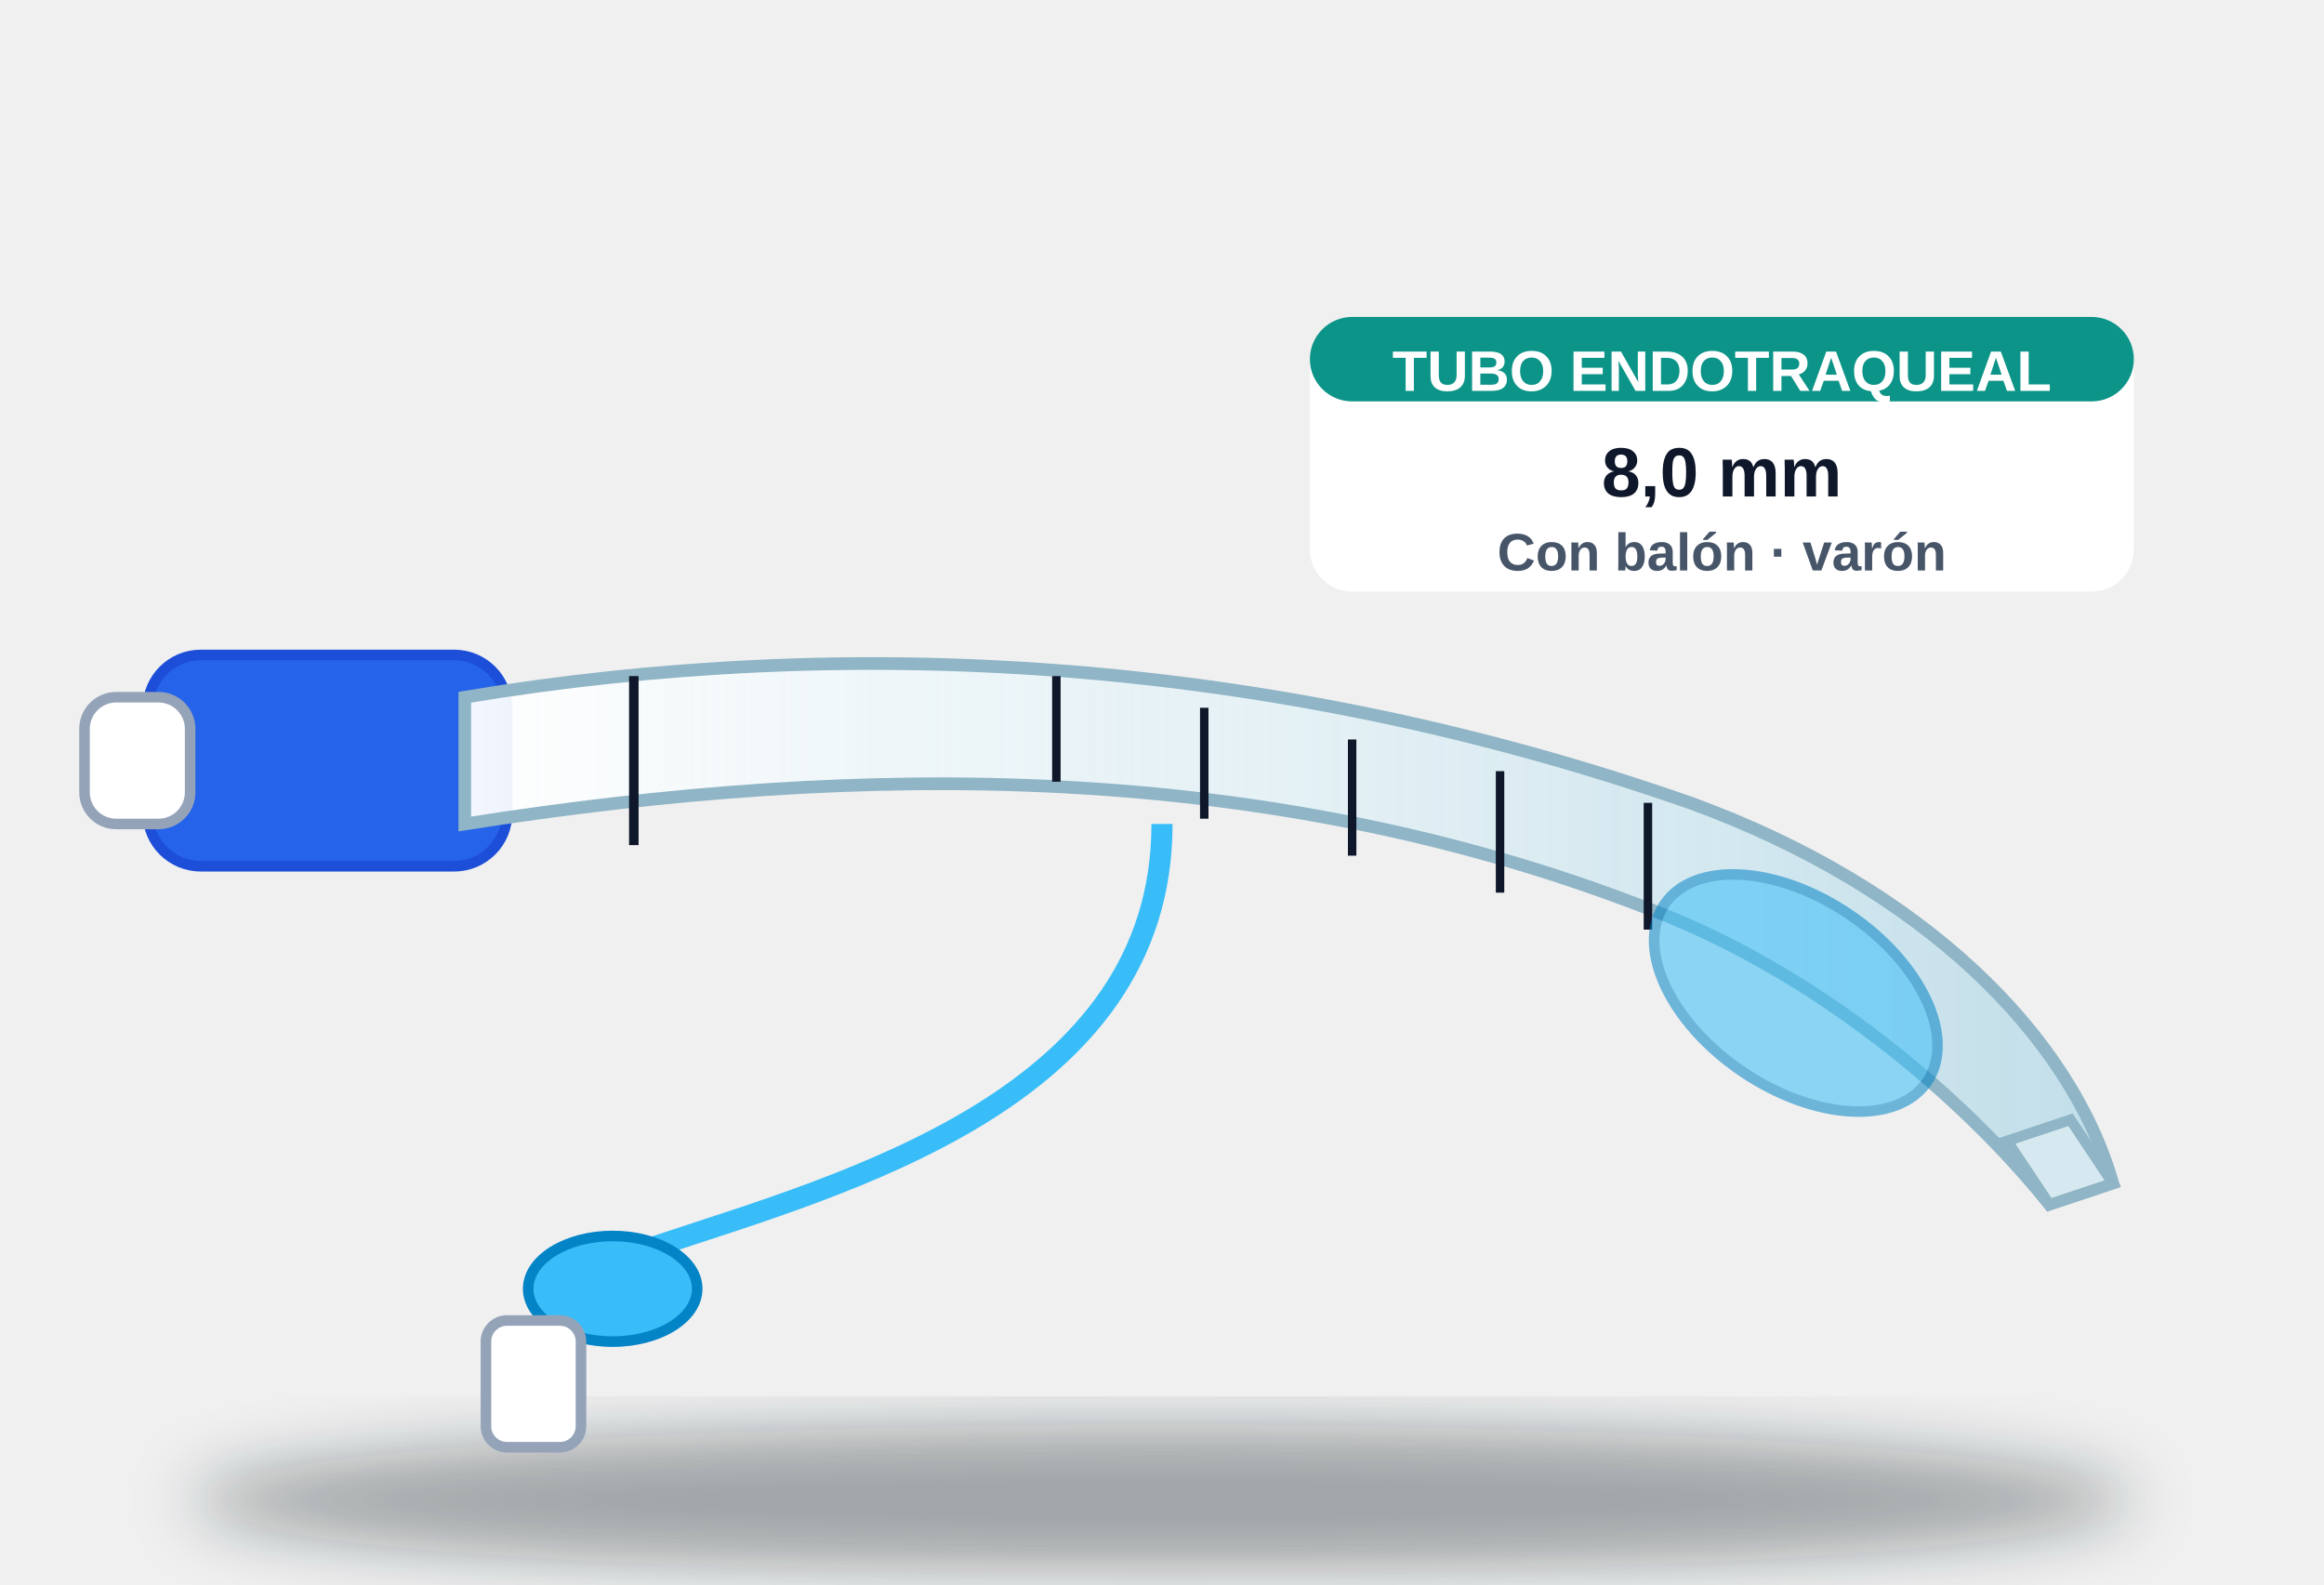
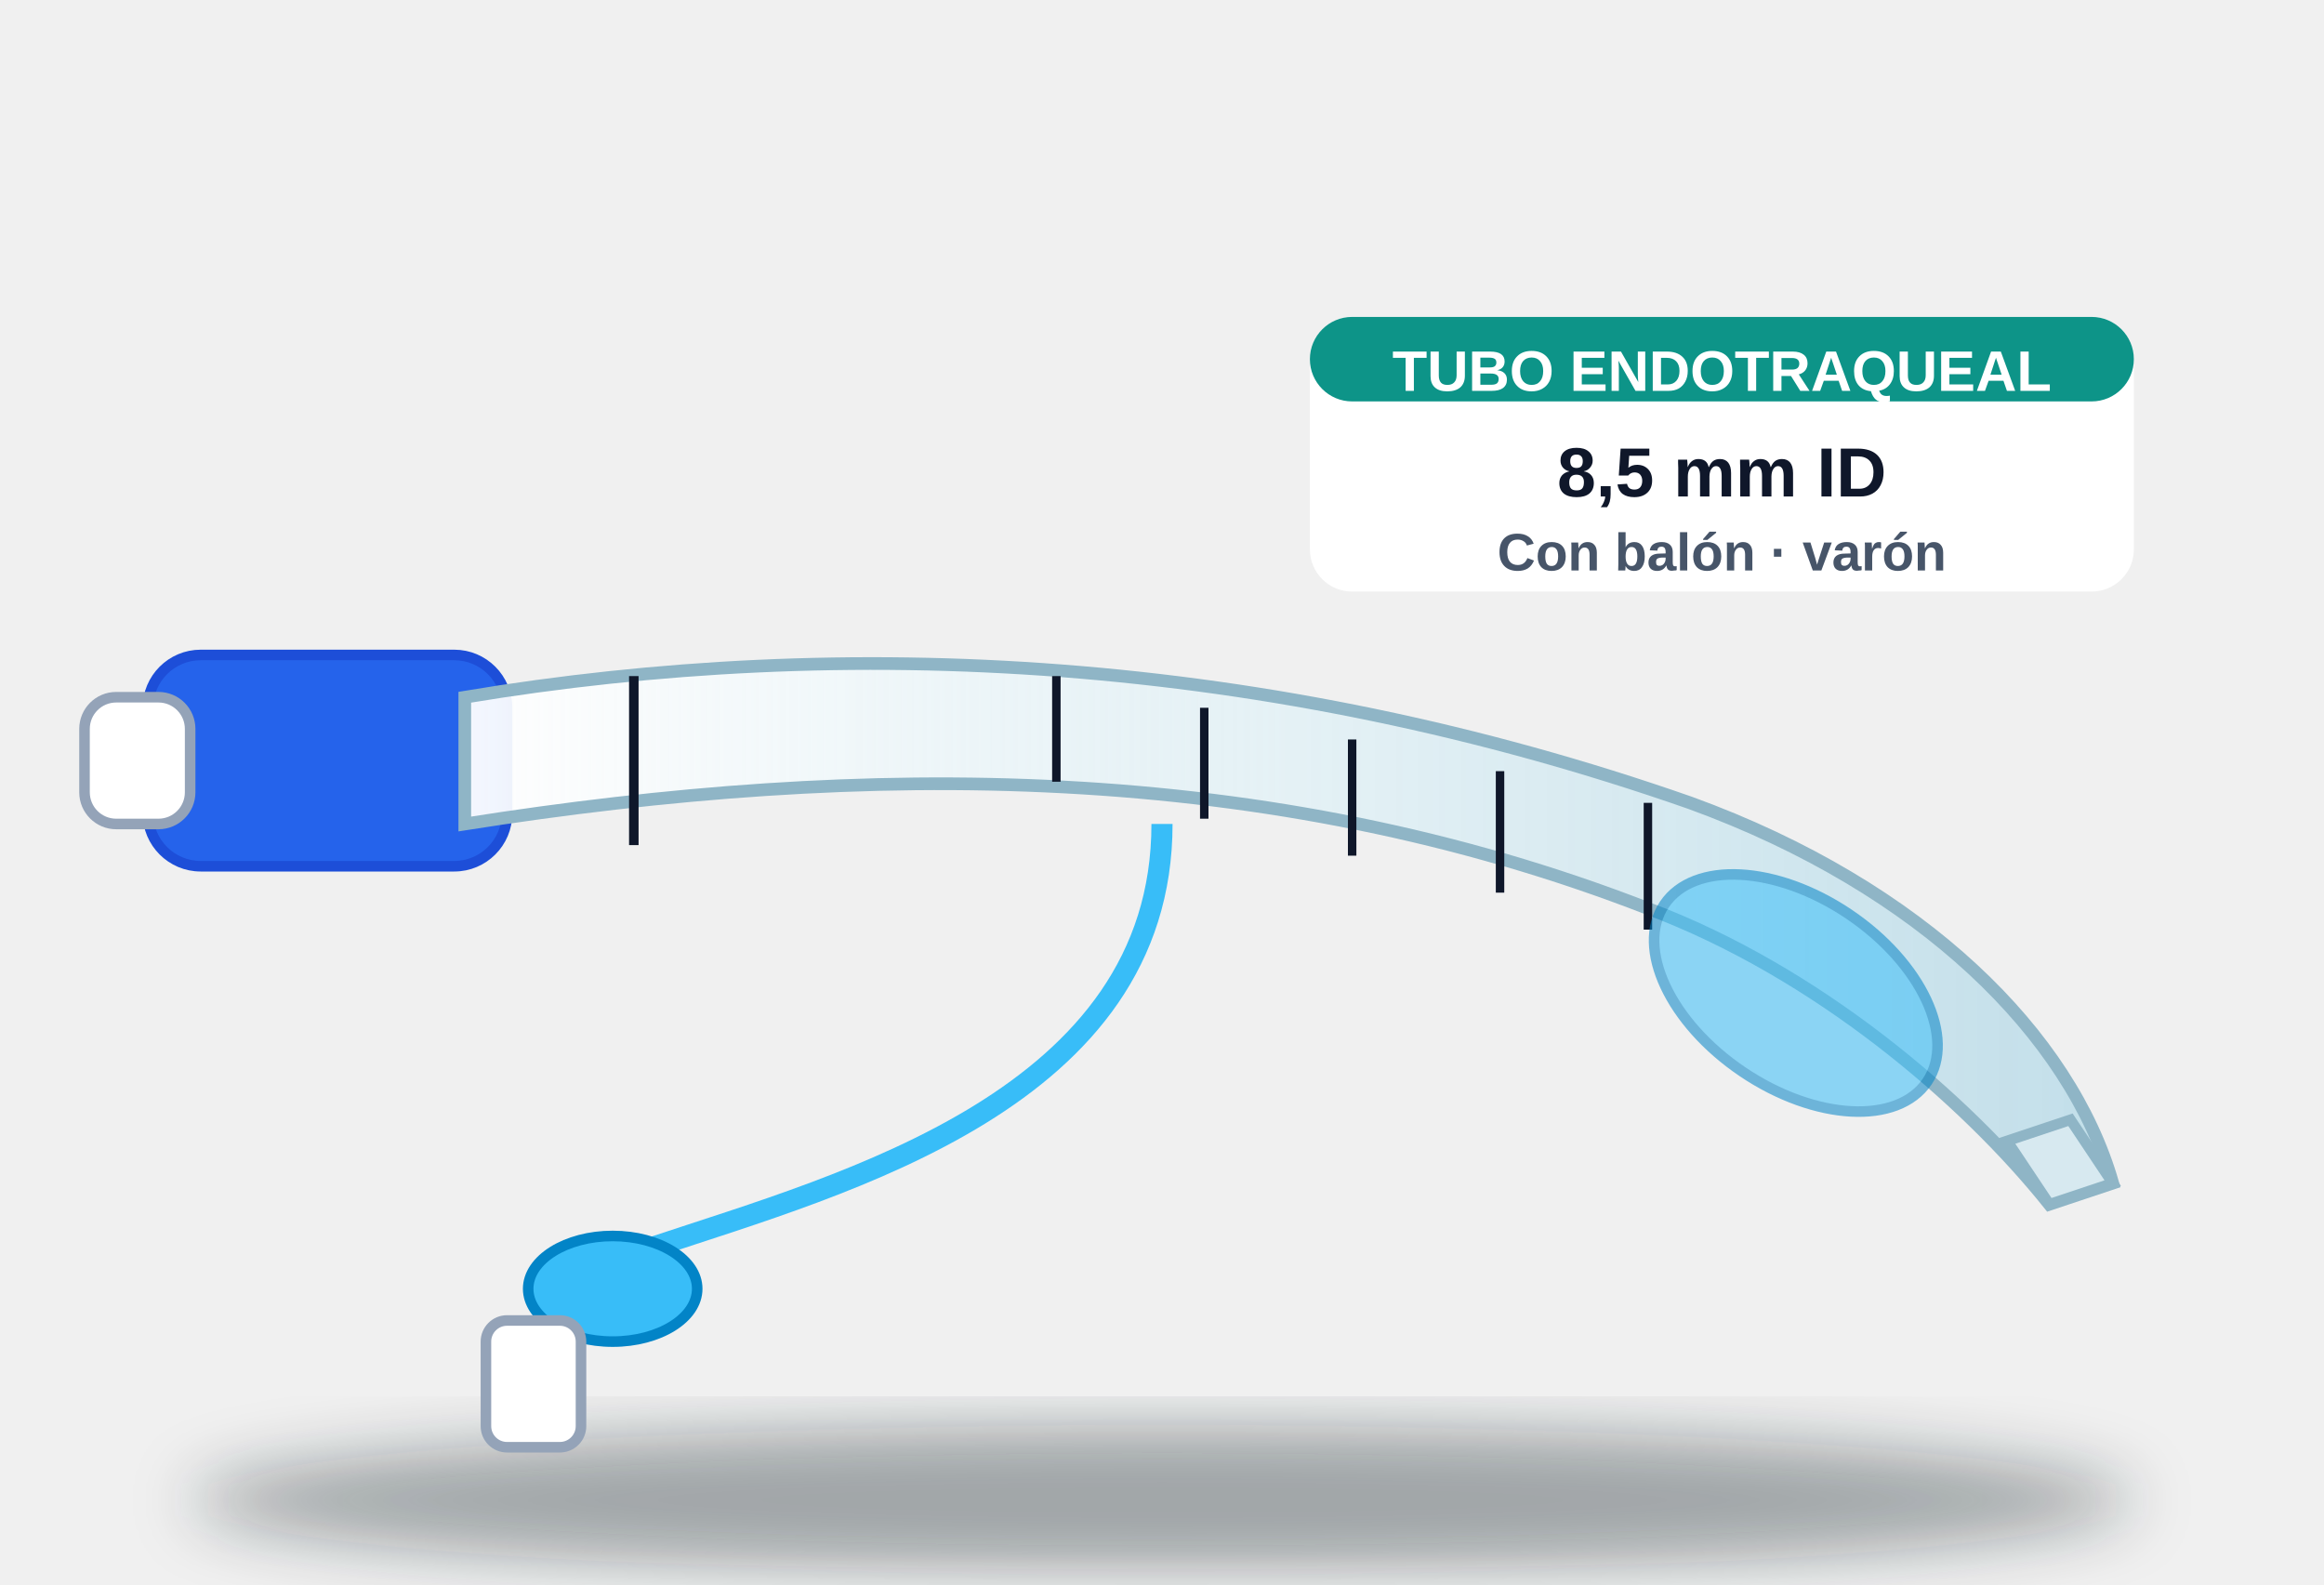
<svg xmlns="http://www.w3.org/2000/svg" viewBox="0 0 220 150" width="220" height="150">
  <defs>
    <filter id="sh" x="-20%" y="-20%" width="140%" height="150%">
      <feGaussianBlur stdDeviation="3" />
    </filter>
    <linearGradient id="glass" x1="0" x2="1">
      <stop offset="0" stop-color="#ffffff" stop-opacity=".95" />
      <stop offset=".5" stop-color="#dff1f7" stop-opacity=".7" />
      <stop offset="1" stop-color="#b9dbe8" stop-opacity=".85" />
    </linearGradient>
    <linearGradient id="steel" x1="0" y1="0" x2="1" y2="1">
      <stop offset="0" stop-color="#f4f7f9" />
      <stop offset=".35" stop-color="#b8c2ca" />
      <stop offset=".6" stop-color="#eef2f4" />
      <stop offset="1" stop-color="#8d99a3" />
    </linearGradient>
    <linearGradient id="steelv" x1="0" y1="0" x2="0" y2="1">
      <stop offset="0" stop-color="#f4f7f9" />
      <stop offset=".45" stop-color="#aeb9c2" />
      <stop offset="1" stop-color="#6b7782" />
    </linearGradient>
    <linearGradient id="paper" x1="0" y1="0" x2="1" y2="1">
      <stop offset="0" stop-color="#ffffff" />
      <stop offset="1" stop-color="#e4ebef" />
    </linearGradient>
    <radialGradient id="luz">
      <stop offset="0" stop-color="#fffbe0" />
      <stop offset=".4" stop-color="#fde68a" stop-opacity=".9" />
      <stop offset="1" stop-color="#fde68a" stop-opacity="0" />
    </radialGradient>
  </defs>
  <ellipse cx="110" cy="142" rx="92" ry="7" fill="#0b1b24" opacity=".35" filter="url(#sh)" />
  <rect x="14" y="62" width="34" height="20" rx="5" fill="#2563eb" stroke="#1d4ed8" />
  <rect x="8" y="66" width="10" height="12" rx="3" fill="#ffffff" stroke="#94a3b8" />
  <path d="M44 66 C80 60 120 62 160 76 C182 84 196 98 200 112 L194 114 C186 104 172 92 156 86 C120 72 82 72 44 78 Z" fill="url(#glass)" stroke="#8fb5c6" stroke-width="1.2" />
  <path d="M200 112 L194 114 L190 108 L196 106 Z" fill="#d7e9f0" stroke="#8fb5c6" />
  <line x1="60" y1="64" x2="60" y2="80" stroke="#0f172a" stroke-width=".9" />
  <line x1="100" y1="64" x2="100" y2="74.0" stroke="#0f172a" stroke-width=".8" />
  <line x1="114" y1="67" x2="114" y2="77.5" stroke="#0f172a" stroke-width=".8" />
  <line x1="128" y1="70" x2="128" y2="81.0" stroke="#0f172a" stroke-width=".8" />
  <line x1="142" y1="73" x2="142" y2="84.5" stroke="#0f172a" stroke-width=".8" />
  <line x1="156" y1="76" x2="156" y2="88.0" stroke="#0f172a" stroke-width=".8" />
  <ellipse cx="170" cy="94" rx="15" ry="9" transform="rotate(34 170 94)" fill="#38bdf8" opacity=".55" stroke="#0284c7" />
  <path d="M110 78 C110 104 80 112 62 118" stroke="#38bdf8" stroke-width="2" fill="none" />
  <ellipse cx="58" cy="122" rx="8" ry="5" fill="#38bdf8" stroke="#0284c7" />
  <rect x="46" y="125" width="9" height="12" rx="2" fill="#ffffff" stroke="#94a3b8" />
  <rect x="124" y="30" width="78" height="26" rx="4" fill="#fff" />
  <rect x="124" y="30" width="78" height="8" rx="4" fill="#0d9488" />
  <text x="163.0" y="37" font-family="Plus Jakarta Sans,Arial,sans-serif" font-size="5.4" font-weight="800" fill="#fff" text-anchor="middle">TUBO ENDOTRAQUEAL</text>
-   <text x="163.0" y="47" font-family="Plus Jakarta Sans,Arial,sans-serif" font-size="6.6" font-weight="800" fill="#0f172a" text-anchor="middle">8,0 mm</text>
+   <text x="163.0" y="47" font-family="Plus Jakarta Sans,Arial,sans-serif" font-size="6.6" font-weight="800" fill="#0f172a" text-anchor="middle">8,5 mm ID</text>
  <text x="163.0" y="54" font-family="Plus Jakarta Sans,Arial,sans-serif" font-size="5" font-weight="600" fill="#475569" text-anchor="middle">Con balón · varón</text>
</svg>
